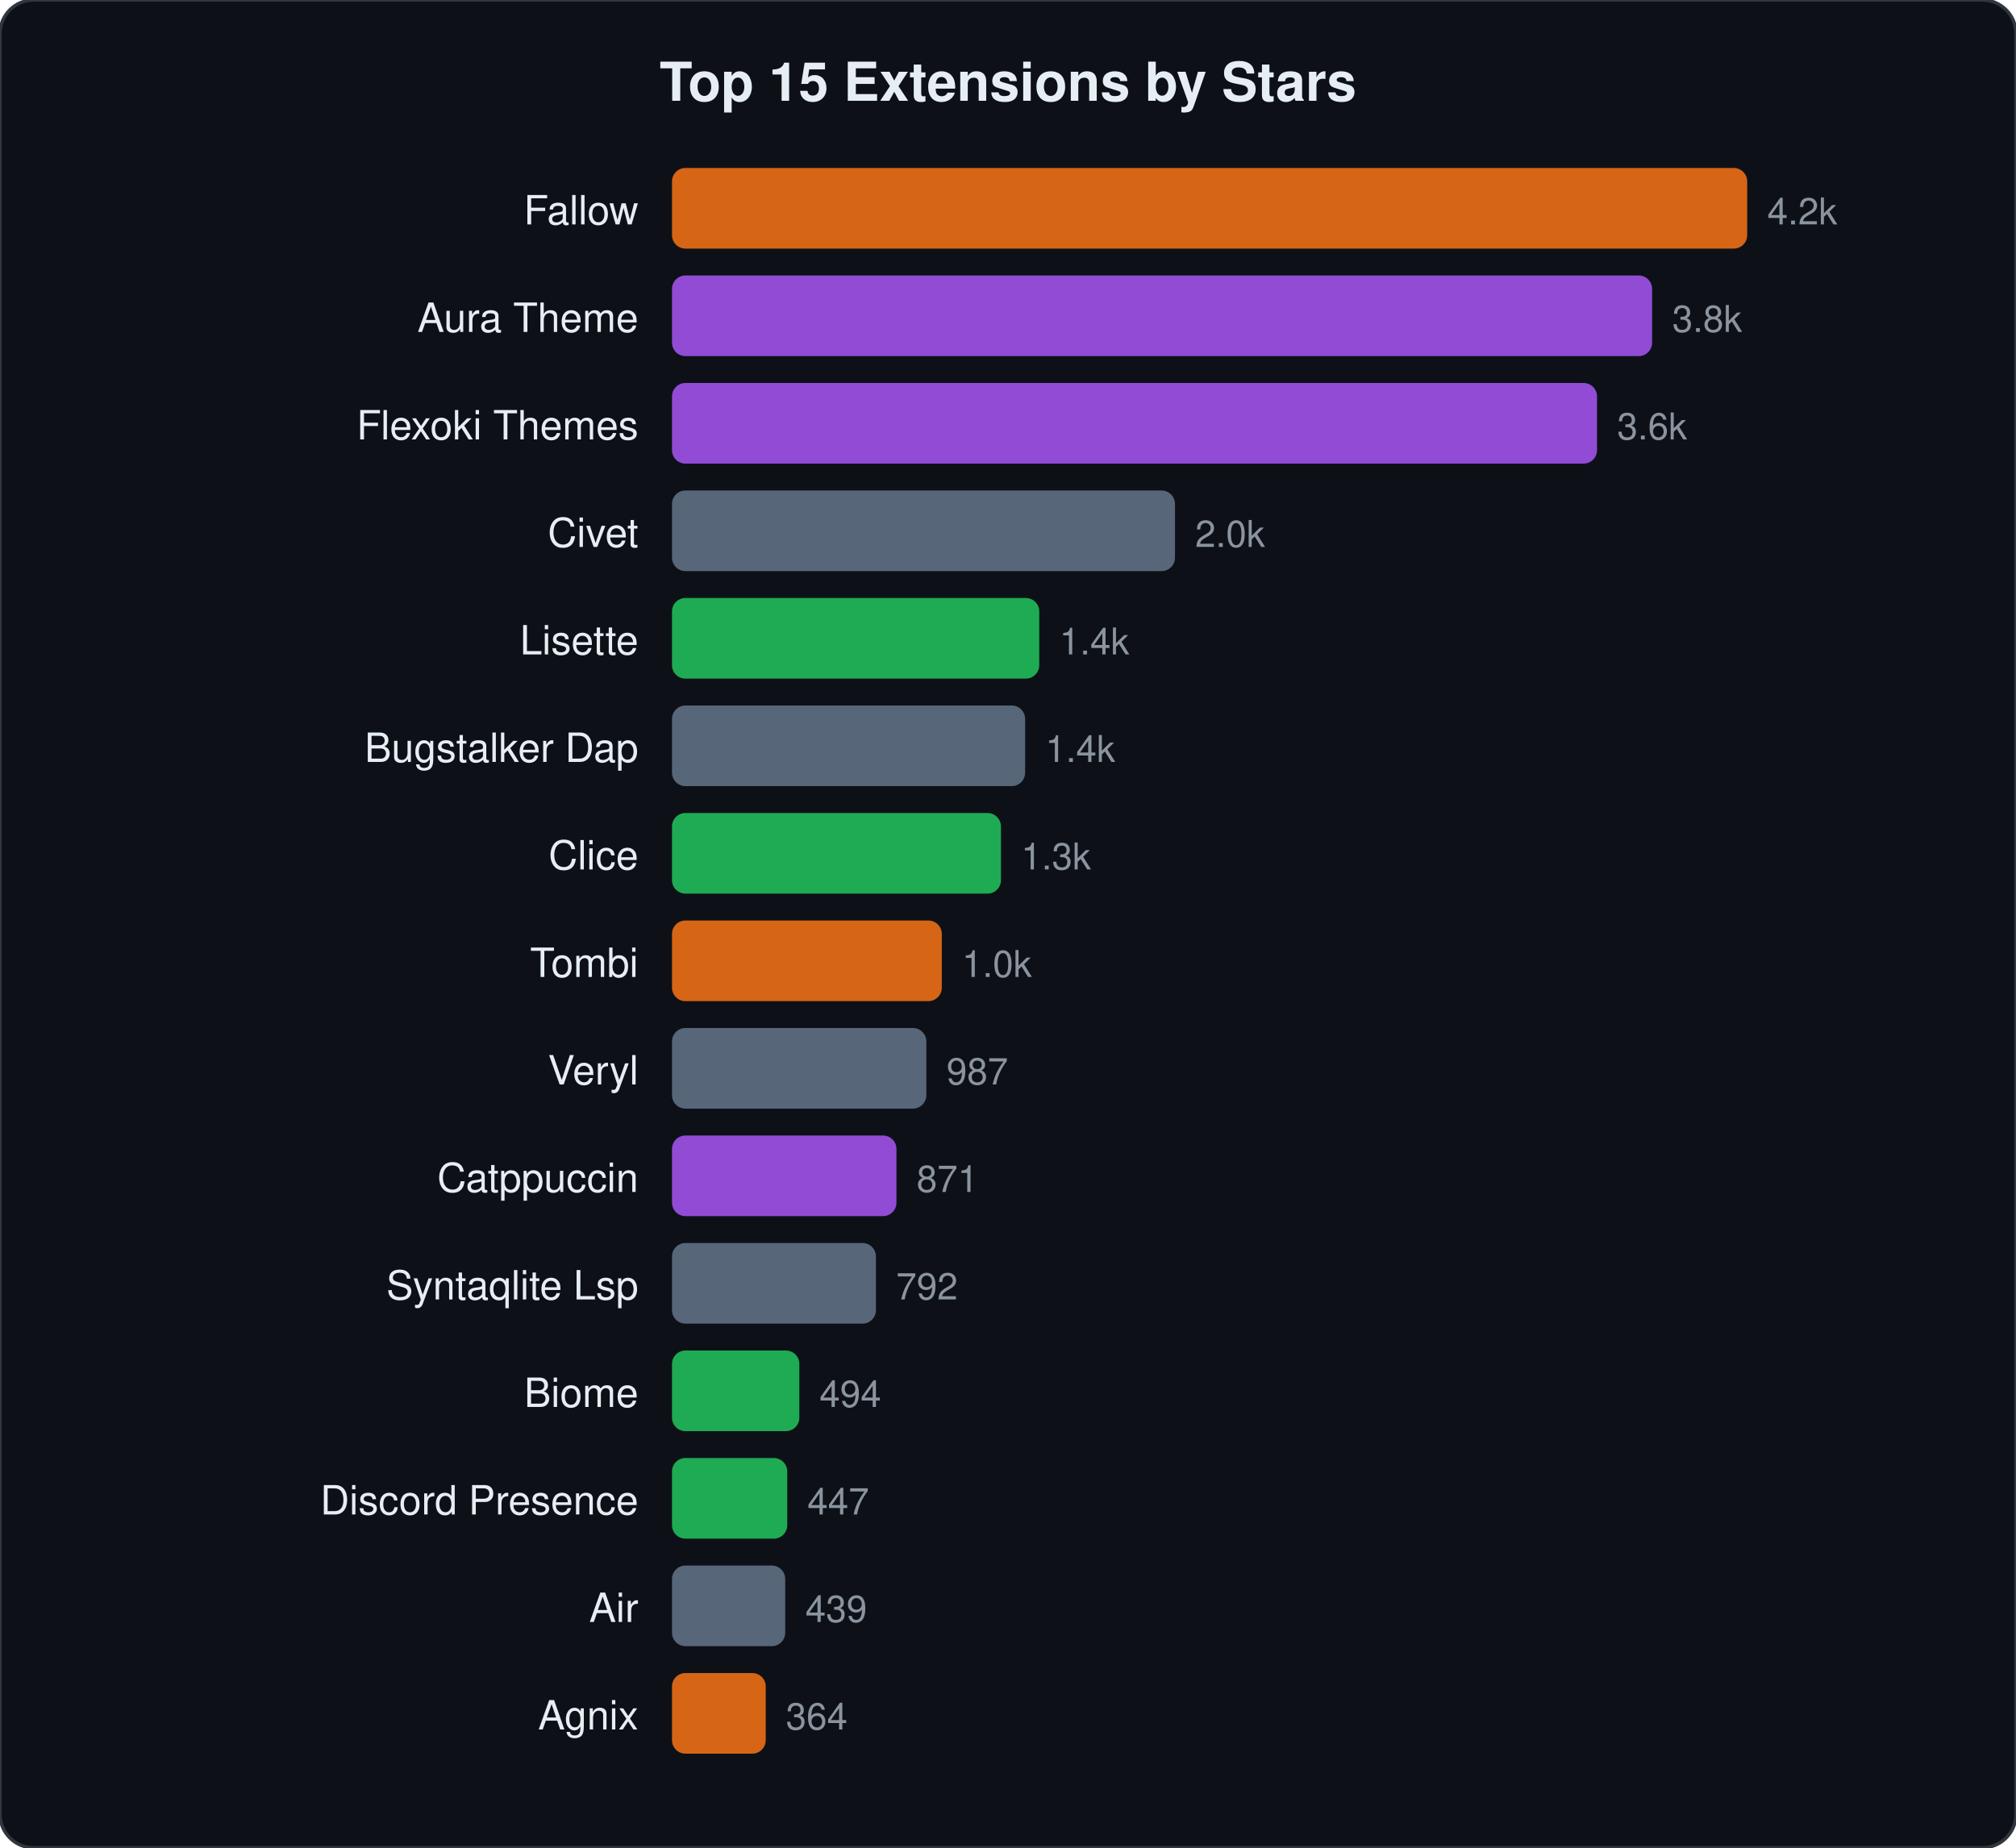
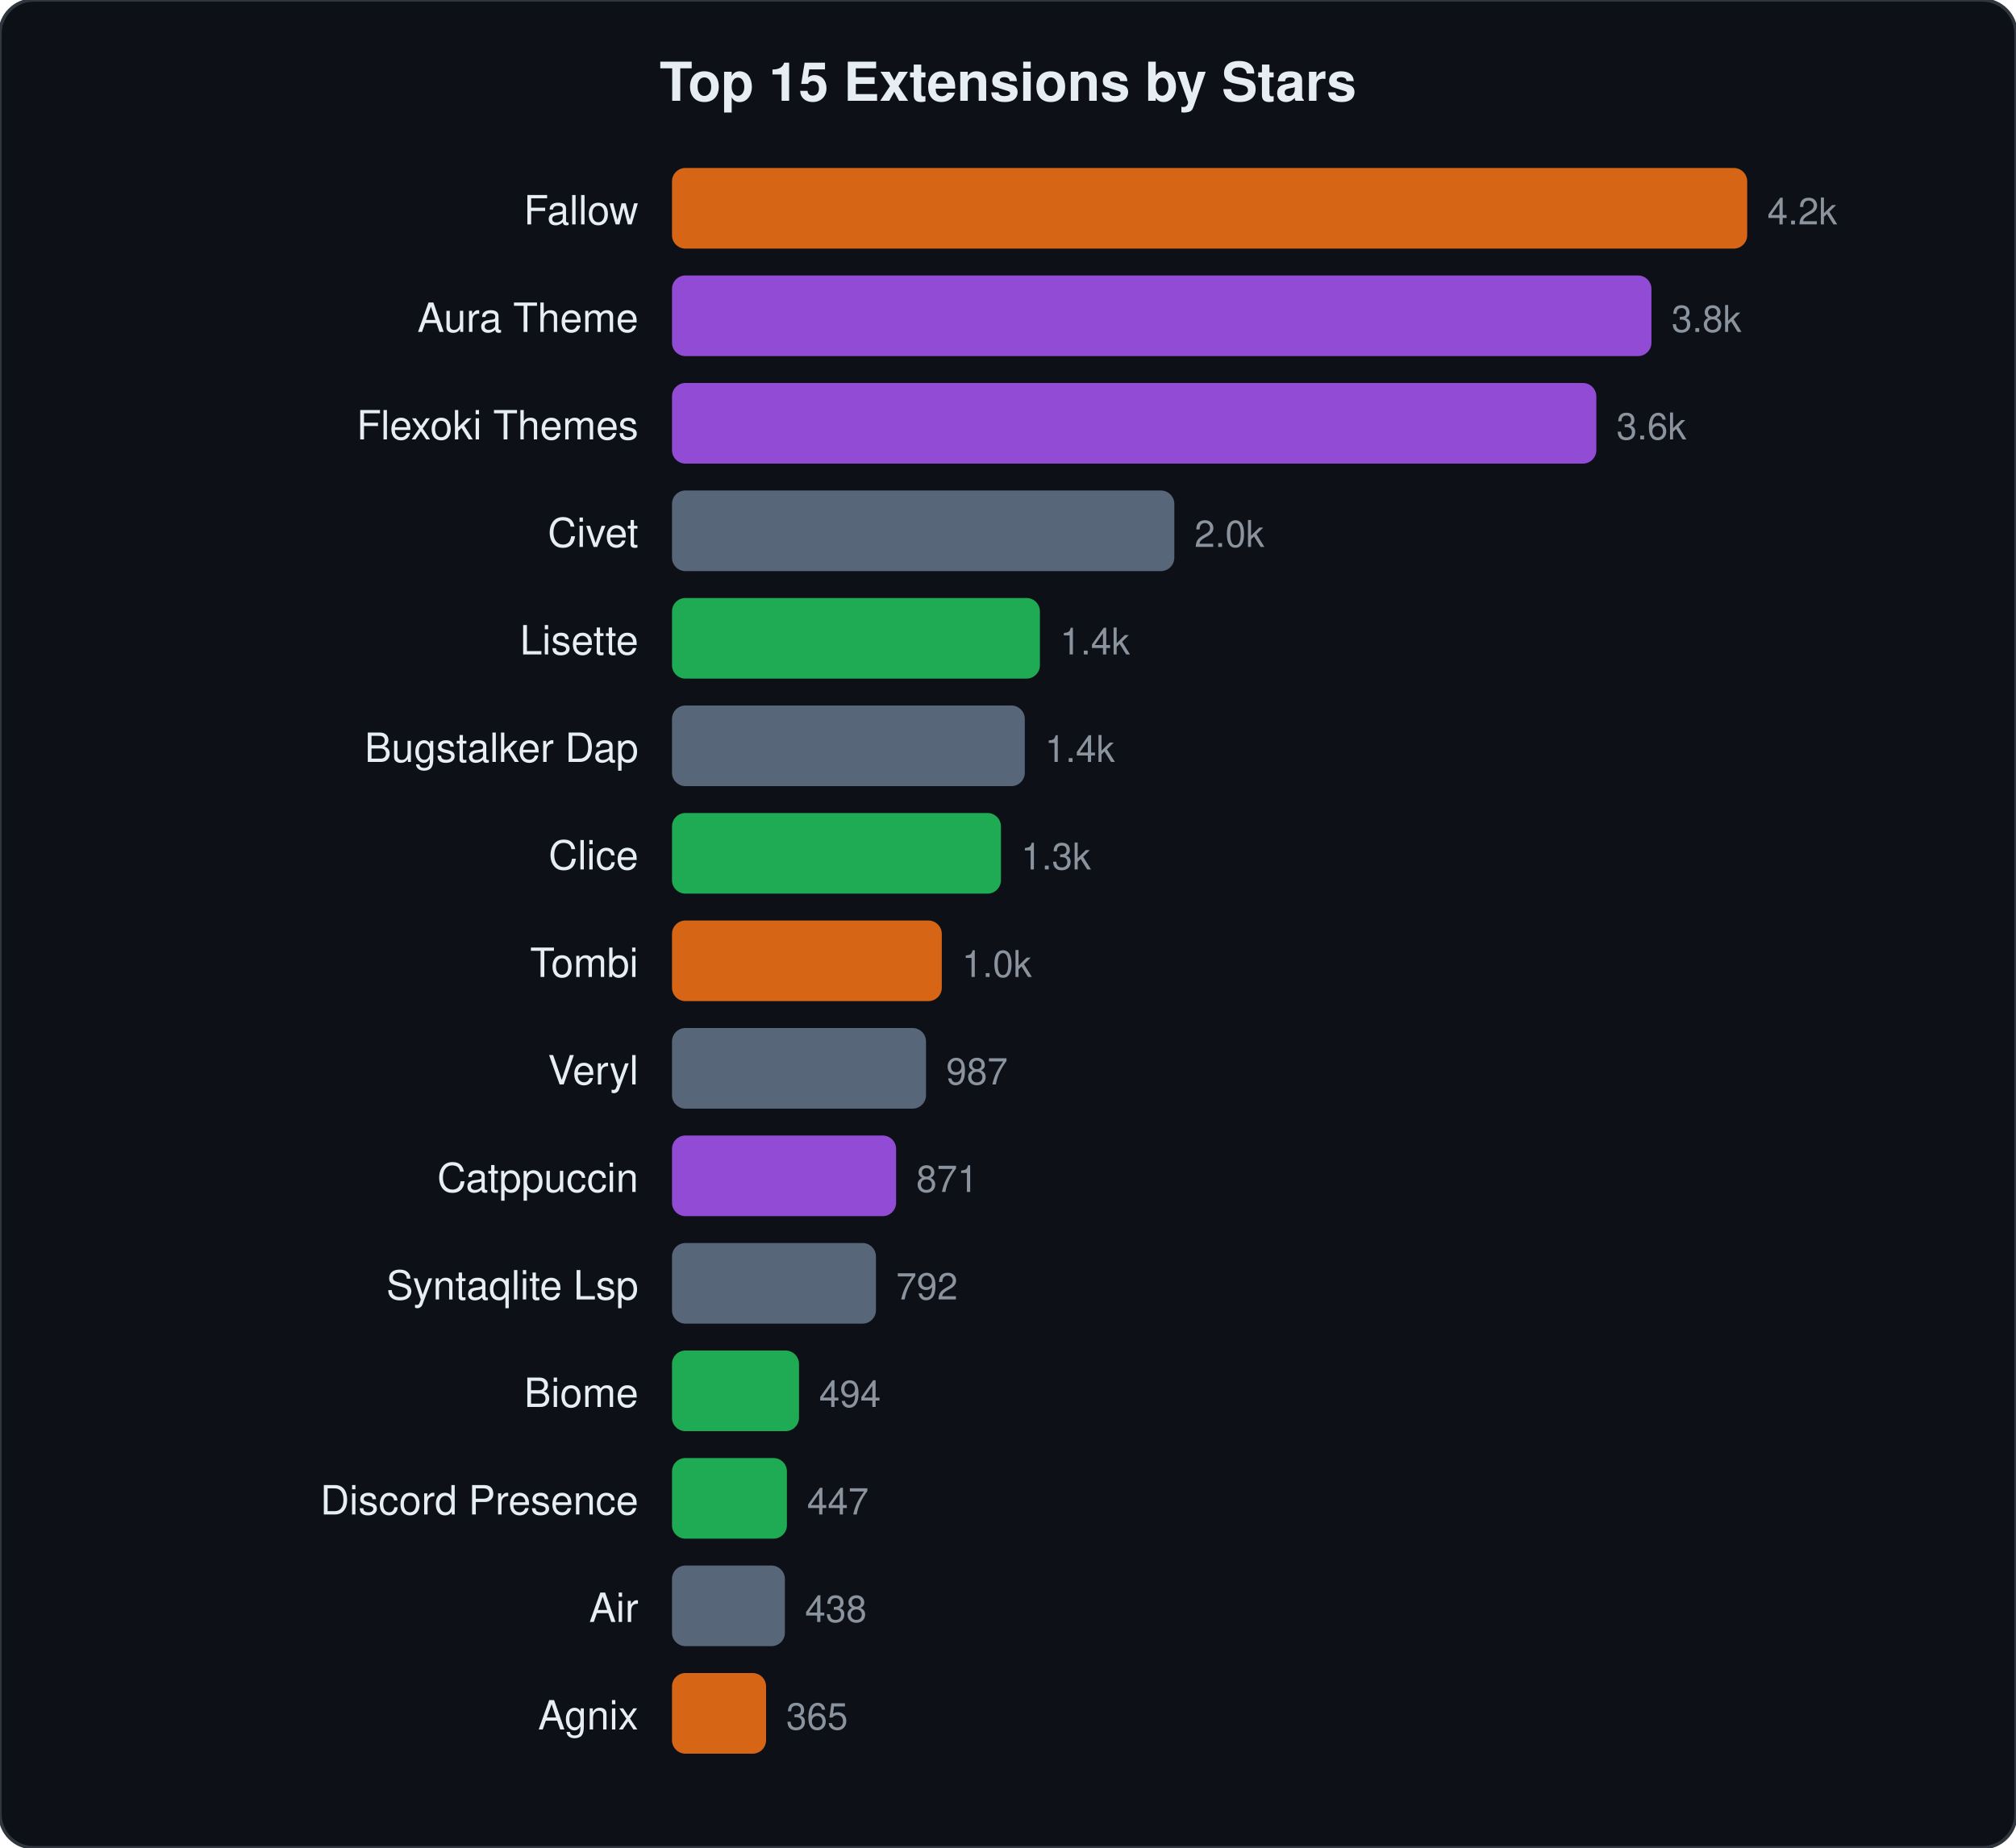
<svg xmlns="http://www.w3.org/2000/svg" viewBox="0 0 600 550" width="600" height="550">
  <style>text{font-family:-apple-system,BlinkMacSystemFont,"Segoe UI",Helvetica,Arial,sans-serif;fill:#e6edf3}.name{font-size:12px}.stars{font-size:11px;fill:#8b949e}.title{font-size:16px;font-weight:600}</style>
  <rect width="600" height="550" rx="10" fill="#0d1117" stroke="#30363d" stroke-width="1" />
  <text x="300" y="30" text-anchor="middle" class="title">Top 15 Extensions by Stars</text>
  <text x="190" y="66.8" text-anchor="end" class="name">Fallow</text>
  <rect x="200" y="50.0" width="320.0" height="24" rx="4" fill="#f97316" opacity="0.85" />
  <text x="526.0" y="66.8" class="stars">4.2k</text>
  <text x="190" y="98.8" text-anchor="end" class="name">Aura Theme</text>
-   <rect x="200" y="82.0" width="291.7" height="24" rx="4" fill="#a855f7" opacity="0.85" />
-   <text x="497.7" y="98.8" class="stars">3.8k</text>
+   <rect x="200" y="82.0" width="291.5" height="24" rx="4" fill="#a855f7" opacity="0.85" />
+   <text x="497.5" y="98.8" class="stars">3.8k</text>
  <text x="190" y="130.8" text-anchor="end" class="name">Flexoki Themes</text>
-   <rect x="200" y="114.0" width="275.3" height="24" rx="4" fill="#a855f7" opacity="0.85" />
-   <text x="481.3" y="130.8" class="stars">3.6k</text>
+   <rect x="200" y="114.0" width="275.1" height="24" rx="4" fill="#a855f7" opacity="0.85" />
+   <text x="481.1" y="130.8" class="stars">3.6k</text>
  <text x="190" y="162.8" text-anchor="end" class="name">Civet</text>
-   <rect x="200" y="146.0" width="149.7" height="24" rx="4" fill="#64748b" opacity="0.85" />
-   <text x="355.7" y="162.8" class="stars">2.0k</text>
+   <rect x="200" y="146.0" width="149.5" height="24" rx="4" fill="#64748b" opacity="0.85" />
+   <text x="355.5" y="162.8" class="stars">2.0k</text>
  <text x="190" y="194.8" text-anchor="end" class="name">Lisette</text>
-   <rect x="200" y="178.0" width="109.3" height="24" rx="4" fill="#22c55e" opacity="0.85" />
-   <text x="315.3" y="194.8" class="stars">1.4k</text>
+   <rect x="200" y="178.0" width="109.5" height="24" rx="4" fill="#22c55e" opacity="0.85" />
+   <text x="315.5" y="194.8" class="stars">1.4k</text>
  <text x="190" y="226.8" text-anchor="end" class="name">Bugstalker Dap</text>
-   <rect x="200" y="210.0" width="105.1" height="24" rx="4" fill="#64748b" opacity="0.85" />
-   <text x="311.1" y="226.8" class="stars">1.4k</text>
+   <rect x="200" y="210.0" width="105.0" height="24" rx="4" fill="#64748b" opacity="0.85" />
+   <text x="311.0" y="226.8" class="stars">1.4k</text>
  <text x="190" y="258.8" text-anchor="end" class="name">Clice</text>
  <rect x="200" y="242.0" width="97.9" height="24" rx="4" fill="#22c55e" opacity="0.85" />
  <text x="303.9" y="258.8" class="stars">1.3k</text>
  <text x="190" y="290.8" text-anchor="end" class="name">Tombi</text>
  <rect x="200" y="274.0" width="80.3" height="24" rx="4" fill="#f97316" opacity="0.85" />
  <text x="286.3" y="290.8" class="stars">1.0k</text>
  <text x="190" y="322.8" text-anchor="end" class="name">Veryl</text>
-   <rect x="200" y="306.0" width="75.7" height="24" rx="4" fill="#64748b" opacity="0.85" />
-   <text x="281.7" y="322.8" class="stars">987</text>
+   <rect x="200" y="306.0" width="75.6" height="24" rx="4" fill="#64748b" opacity="0.85" />
+   <text x="281.6" y="322.8" class="stars">987</text>
  <text x="190" y="354.8" text-anchor="end" class="name">Catppuccin</text>
-   <rect x="200" y="338.0" width="66.8" height="24" rx="4" fill="#a855f7" opacity="0.85" />
-   <text x="272.8" y="354.8" class="stars">871</text>
+   <rect x="200" y="338.0" width="66.7" height="24" rx="4" fill="#a855f7" opacity="0.85" />
+   <text x="272.7" y="354.8" class="stars">871</text>
  <text x="190" y="386.8" text-anchor="end" class="name">Syntaqlite Lsp</text>
  <rect x="200" y="370.0" width="60.7" height="24" rx="4" fill="#64748b" opacity="0.85" />
  <text x="266.7" y="386.8" class="stars">792</text>
  <text x="190" y="418.8" text-anchor="end" class="name">Biome</text>
-   <rect x="200" y="402.0" width="37.9" height="24" rx="4" fill="#22c55e" opacity="0.85" />
-   <text x="243.9" y="418.8" class="stars">494</text>
+   <rect x="200" y="402.0" width="37.8" height="24" rx="4" fill="#22c55e" opacity="0.85" />
+   <text x="243.8" y="418.8" class="stars">494</text>
  <text x="190" y="450.8" text-anchor="end" class="name">Discord Presence</text>
-   <rect x="200" y="434.0" width="34.3" height="24" rx="4" fill="#22c55e" opacity="0.85" />
-   <text x="240.3" y="450.8" class="stars">447</text>
+   <rect x="200" y="434.0" width="34.2" height="24" rx="4" fill="#22c55e" opacity="0.85" />
+   <text x="240.2" y="450.8" class="stars">447</text>
  <text x="190" y="482.8" text-anchor="end" class="name">Air</text>
-   <rect x="200" y="466.0" width="33.7" height="24" rx="4" fill="#64748b" opacity="0.85" />
-   <text x="239.7" y="482.8" class="stars">439</text>
+   <rect x="200" y="466.0" width="33.6" height="24" rx="4" fill="#64748b" opacity="0.85" />
+   <text x="239.6" y="482.8" class="stars">438</text>
  <text x="190" y="514.8" text-anchor="end" class="name">Agnix</text>
-   <rect x="200" y="498.0" width="27.9" height="24" rx="4" fill="#f97316" opacity="0.85" />
-   <text x="233.9" y="514.8" class="stars">364</text>
+   <rect x="200" y="498.0" width="28.0" height="24" rx="4" fill="#f97316" opacity="0.85" />
+   <text x="234.0" y="514.8" class="stars">365</text>
</svg>
